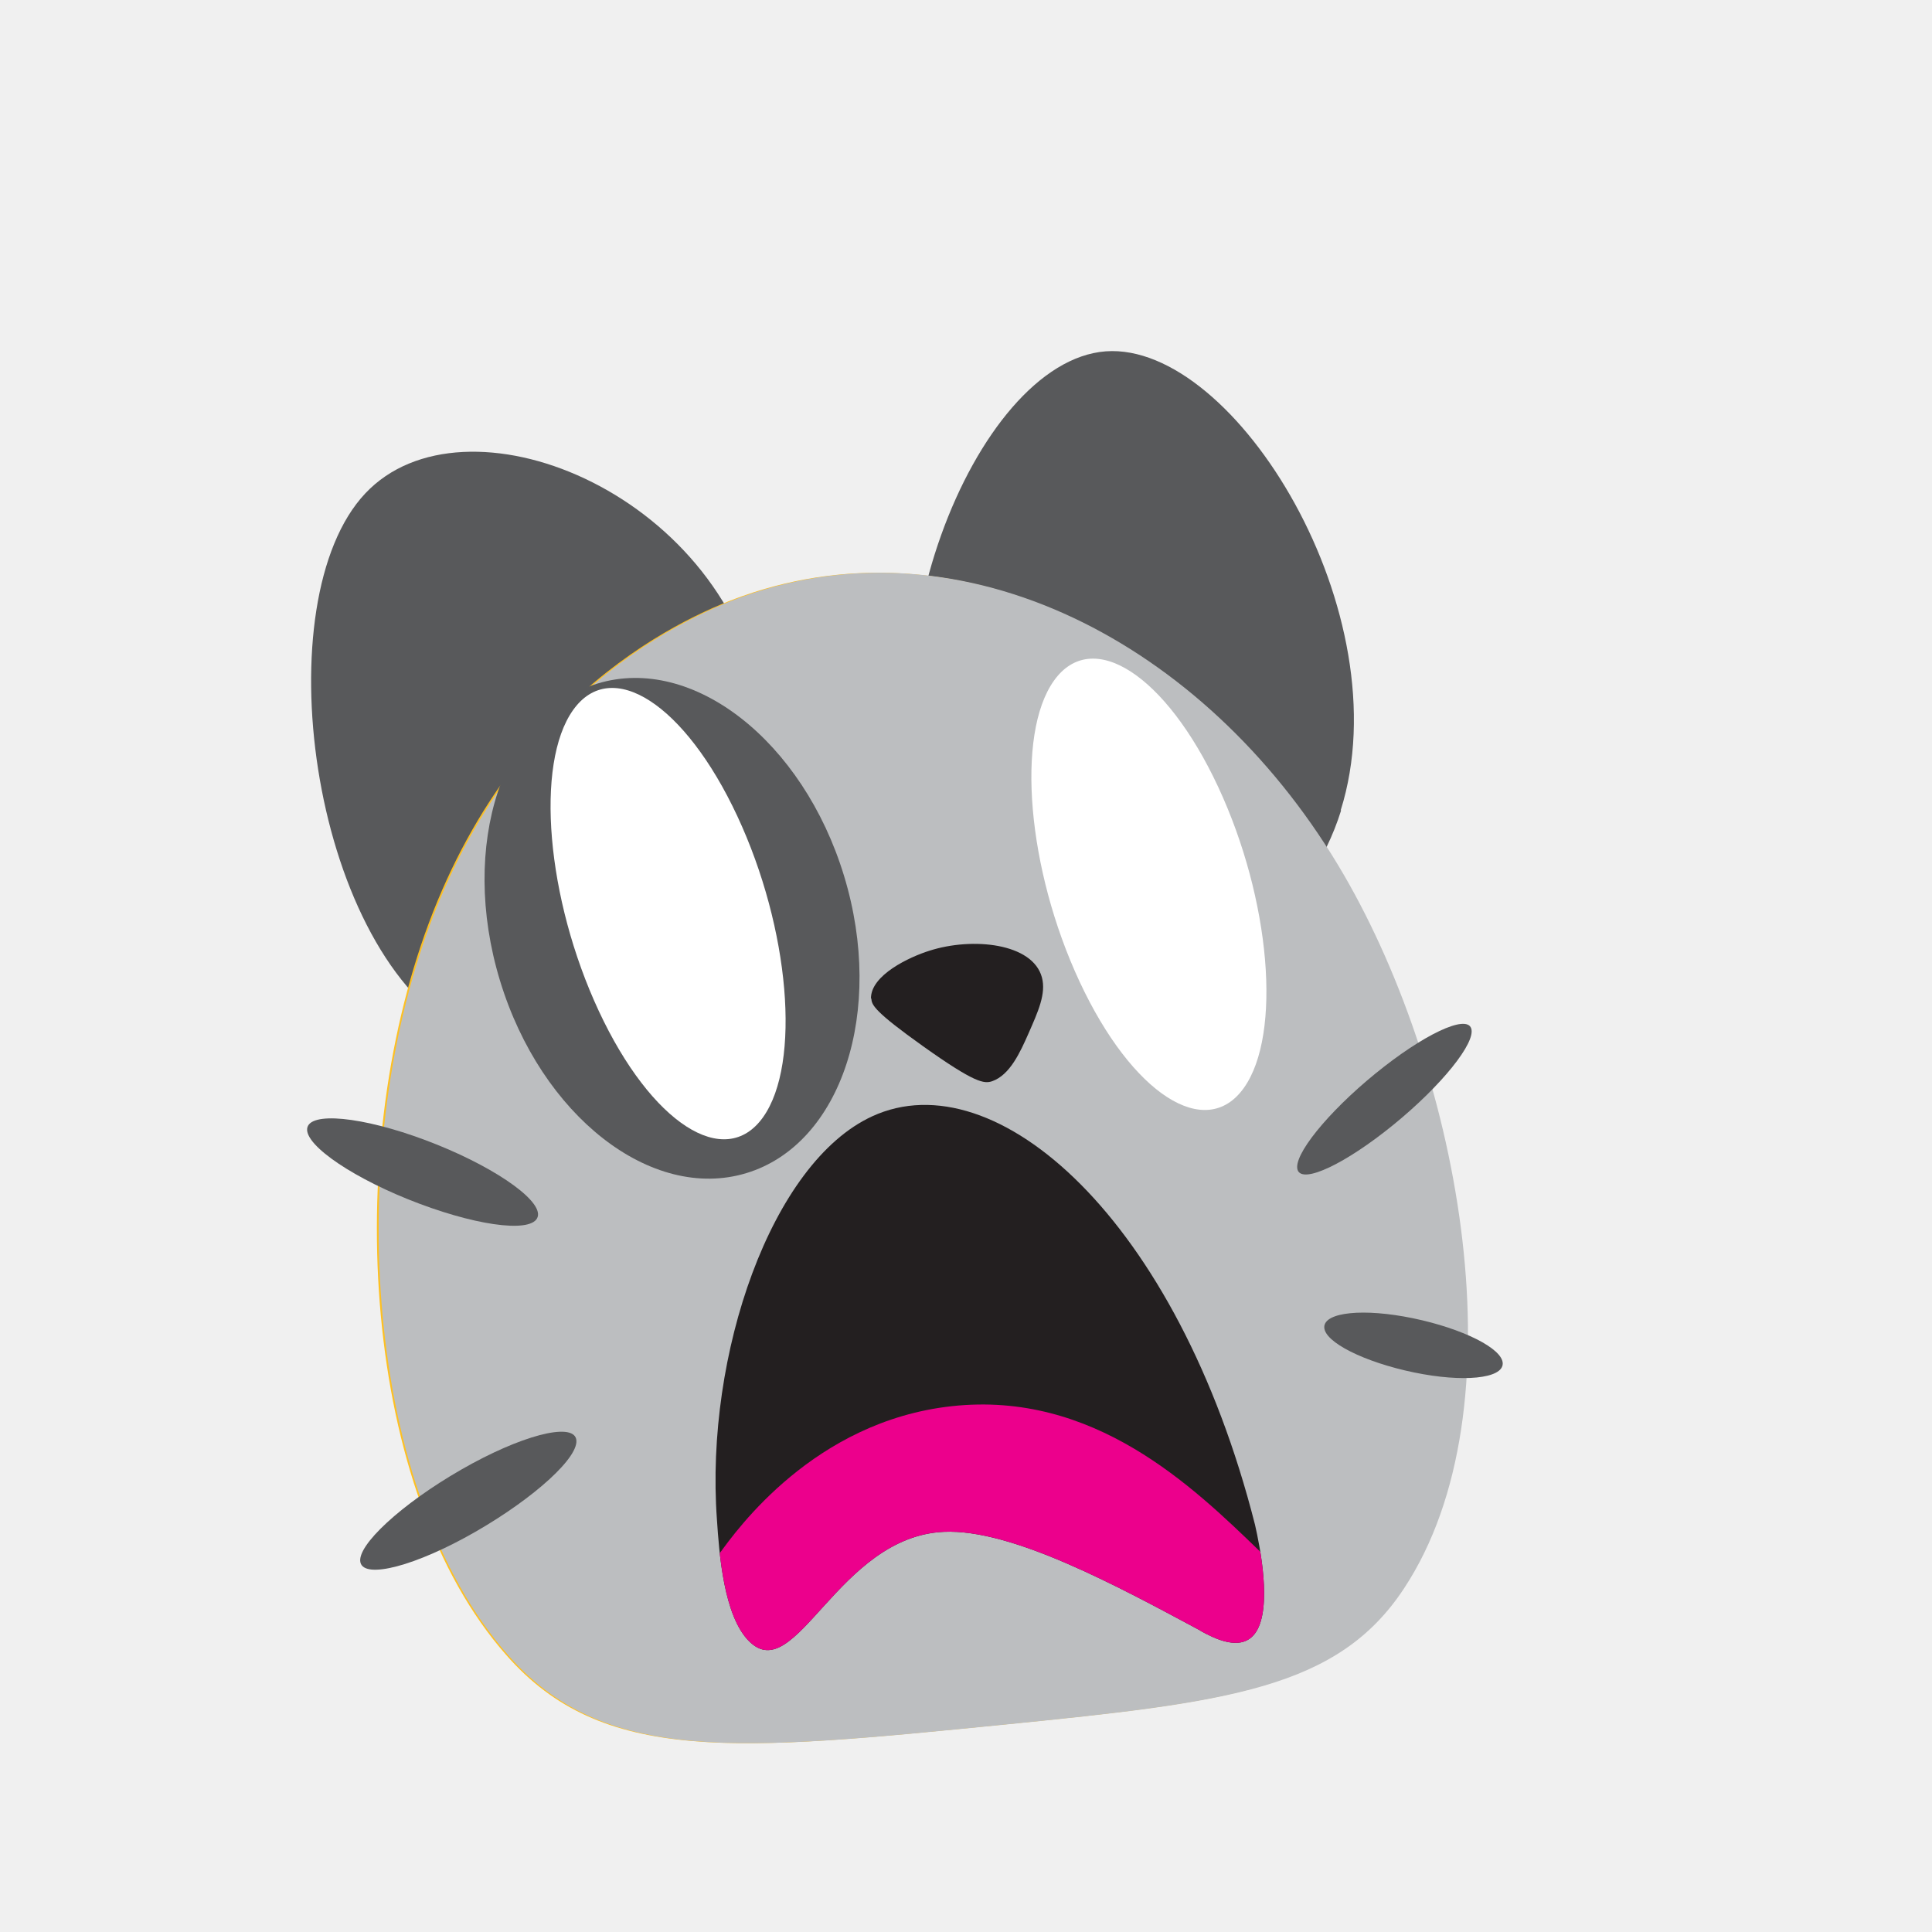
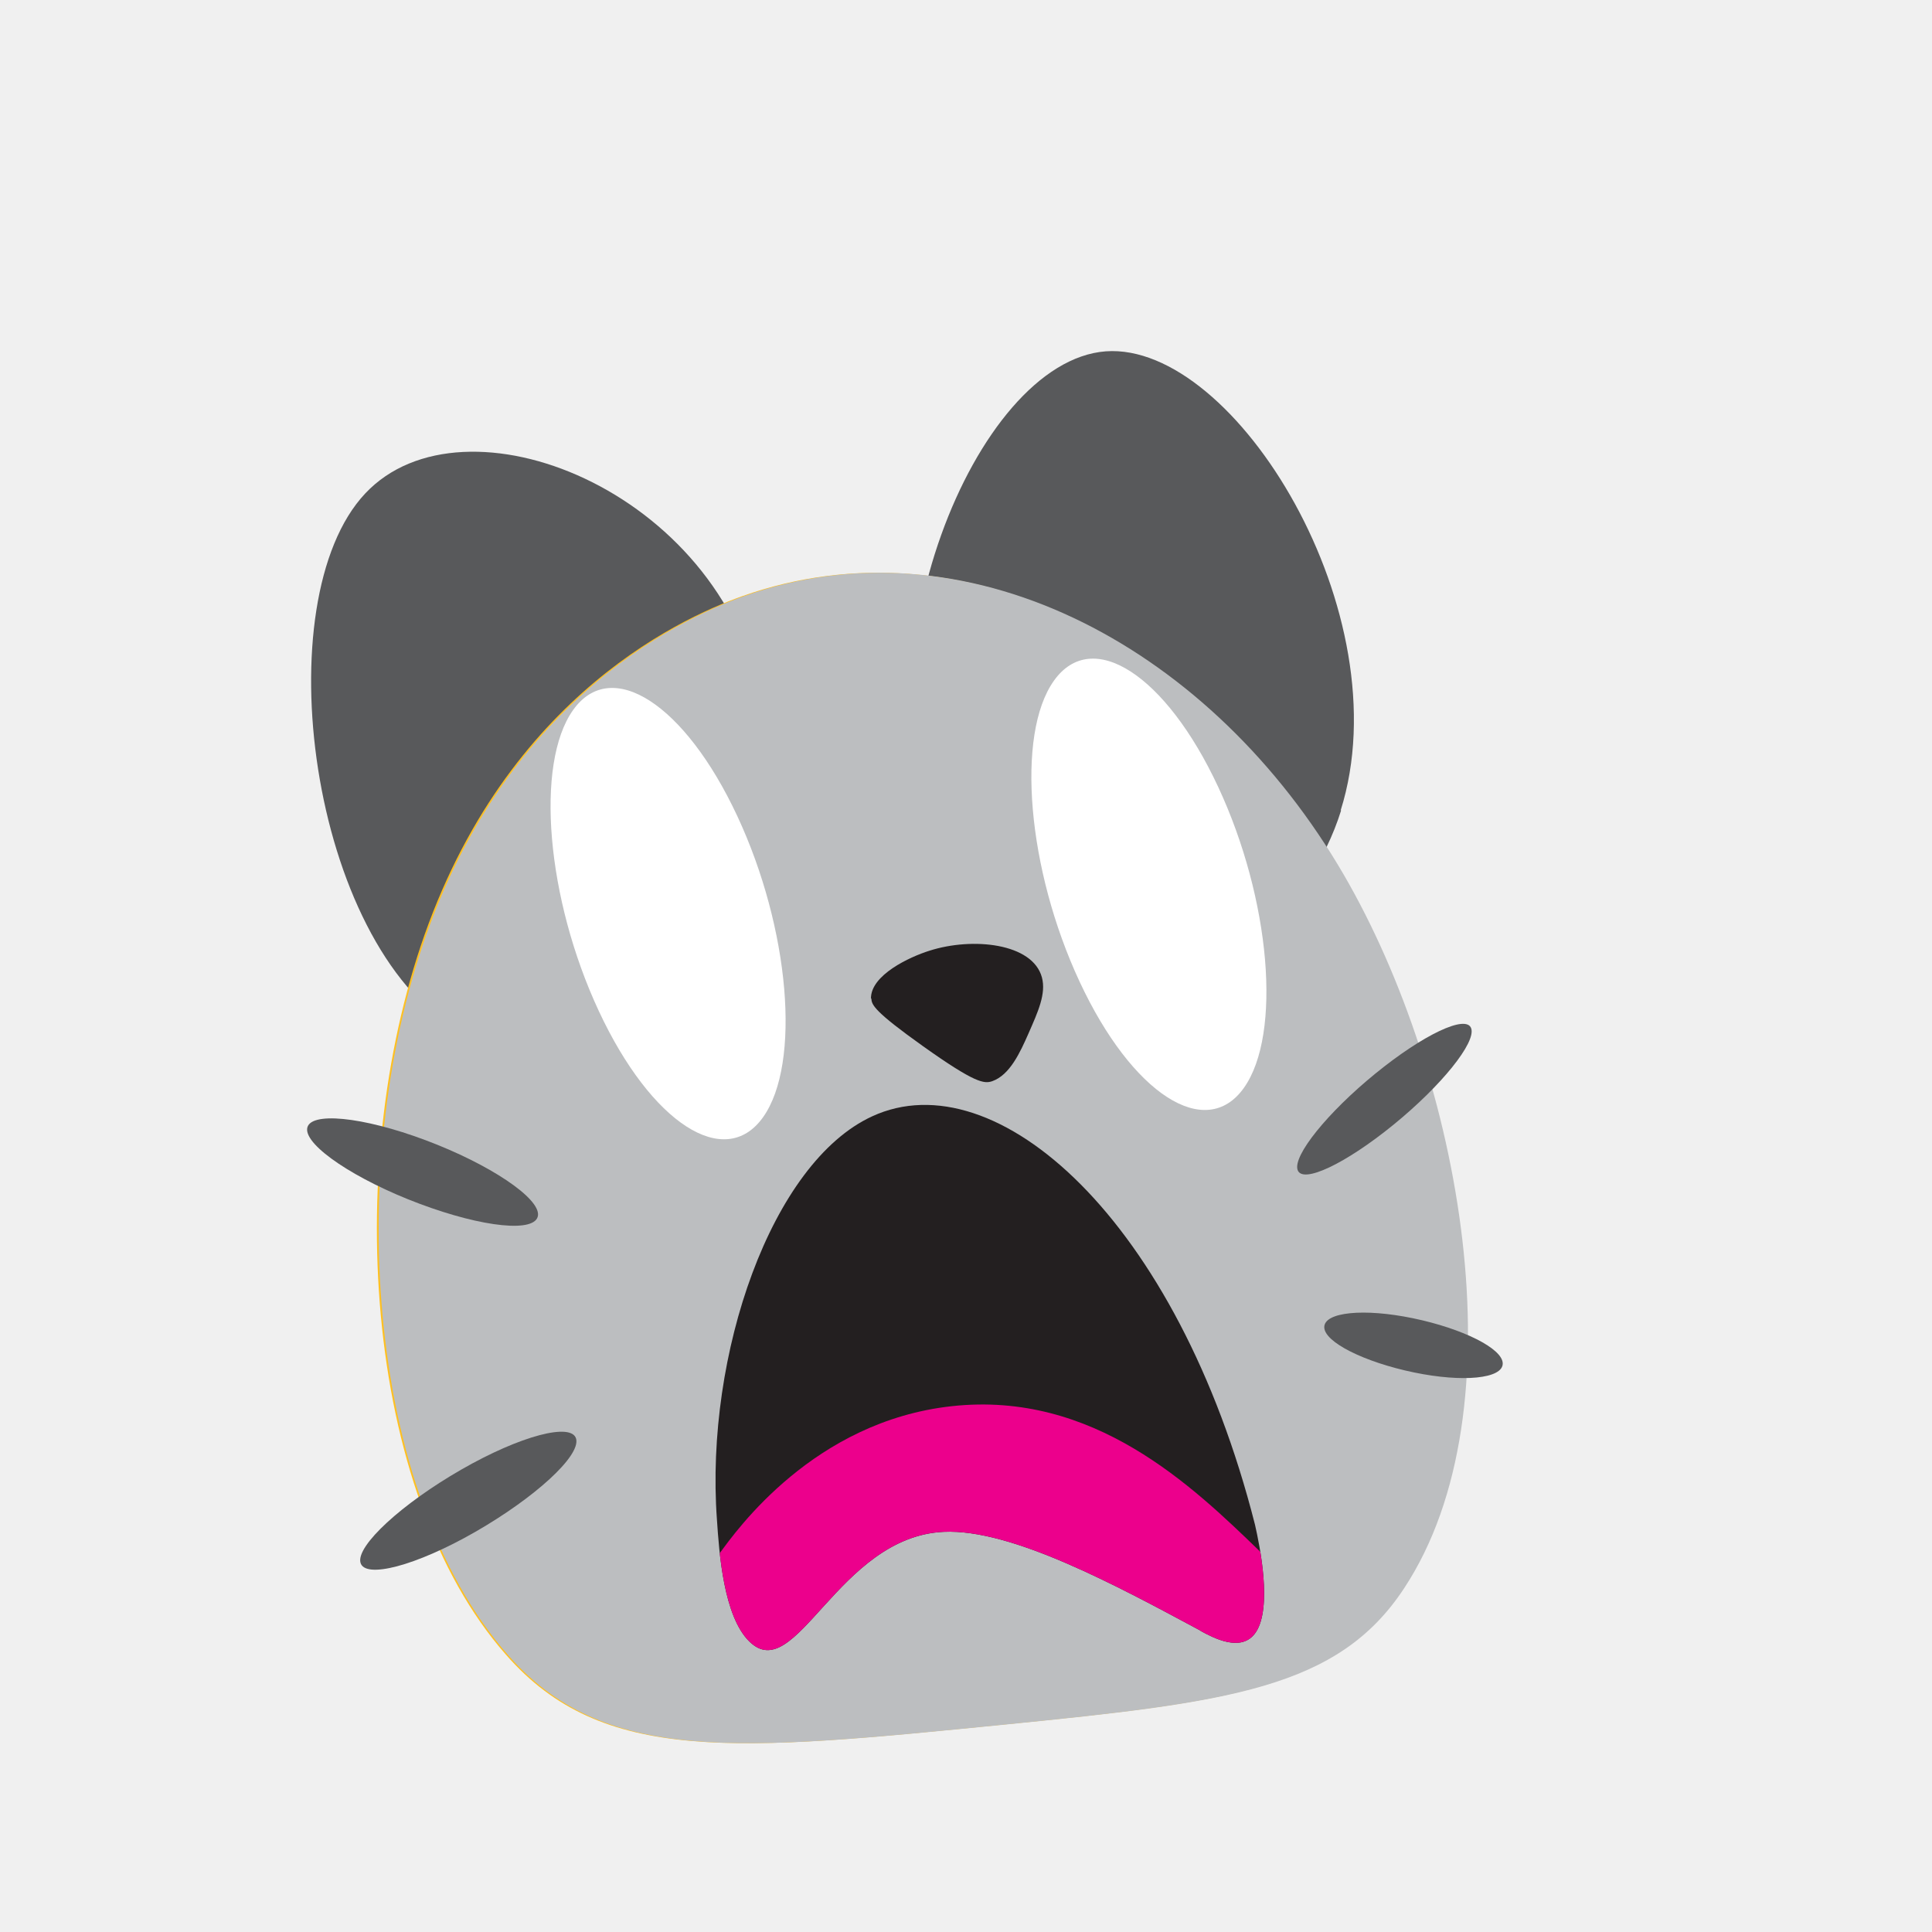
<svg xmlns="http://www.w3.org/2000/svg" width="256" height="256" viewBox="0 0 256 256" fill="none">
  <path d="M100.819 92.674C103.583 106.91 98.701 124.616 87.642 133.558C79.994 139.735 69.405 141.676 60.699 136.559C40.992 124.969 35.05 79.555 48.404 65.377C61.464 51.494 95.466 64.966 100.819 92.614V92.674Z" fill="#58595B" />
  <path d="M177.705 107.379C173.528 120.733 161.41 131.145 148.115 129.91C138.938 129.087 129.231 122.675 124.349 112.145C113.23 88.26 129.055 47.846 146.527 46.552C163.704 45.317 185.823 81.436 177.647 107.379H177.705Z" fill="#58595B" />
  <path d="M177.824 115.909C193.413 142.734 201.472 186.678 185.824 210.444C177.059 223.798 162.529 225.563 133.057 228.504C97.584 232.033 79.818 233.858 67.052 219.269C48.051 197.679 45.227 153.382 56.816 122.322C68.876 90.025 93.23 80.613 99.819 78.495C128.938 69.083 160.47 86.025 177.824 115.909Z" fill="#FDC023" />
  <path d="M178.059 115.909C193.648 142.734 201.708 186.678 186.06 210.444C177.295 223.798 162.764 225.563 133.292 228.504C97.819 232.033 80.053 233.858 67.288 219.269C48.287 197.679 45.463 153.382 57.052 122.322C69.112 90.025 93.466 80.613 100.055 78.495C129.174 69.083 160.706 86.025 178.059 115.909Z" fill="#BCBEC0" />
  <path d="M159.058 216.093C160.705 216.975 164.529 219.093 166.412 216.27C168.588 212.975 166.94 204.857 166.294 202.034C155.999 161.502 131.939 140.383 115.585 147.912C102.231 154.031 93.407 179.444 94.995 201.327C95.289 205.74 95.878 214.152 99.29 217.505C105.466 223.564 110.997 203.622 125.056 202.975C134.057 202.563 147.94 210.093 159.116 216.093H159.058Z" fill="#231F20" />
  <mask id="mask0_1_755" style="mask-type:luminance" maskUnits="userSpaceOnUse" x="94" y="146" width="74" height="73">
    <path d="M159.058 216.093C160.705 216.975 164.529 219.093 166.412 216.27C168.588 212.975 166.94 204.857 166.294 202.034C155.999 161.502 131.939 140.383 115.585 147.912C102.231 154.031 93.407 179.444 94.995 201.327C95.289 205.74 95.878 214.152 99.29 217.505C105.466 223.564 110.997 203.622 125.056 202.975C134.057 202.563 147.94 210.093 159.116 216.093H159.058Z" fill="white" />
  </mask>
  <g mask="url(#mask0_1_755)">
    <path d="M91.054 233.742C91.054 233.742 90.936 233.506 90.76 233.271C90.936 229.506 88.995 226.035 88.936 225.917C87.524 223.447 89.23 214.329 95.289 205.916C97.642 202.68 107.879 188.327 126.115 186.326C144.94 184.268 158 196.916 166.94 205.563C169 207.563 187.648 225.917 182.824 237.153C182.589 237.683 180.824 241.33 177.295 242.683C172.824 244.389 168.588 240.624 166.823 238.86C165.059 237.095 164.647 235.918 162.117 233.565C160.176 231.741 158.823 230.918 155.822 228.976C150.822 225.742 149.822 224.917 147.998 223.741C144.175 221.329 134.762 215.447 126.761 215.035C110.114 214.27 93.289 237.448 90.995 233.742H91.054Z" fill="#EC008C" />
  </g>
  <path d="M71.288 161.029C71.053 163.382 64.052 162.676 55.581 159.5C47.11 156.323 40.463 151.852 40.698 149.558C40.933 147.263 47.934 147.911 56.405 151.087C64.876 154.264 71.523 158.735 71.288 161.029Z" fill="#58595B" />
  <path d="M76.347 190.677C76.877 192.971 70.876 198.442 62.994 202.972C55.111 207.501 48.287 209.266 47.758 207.031C47.228 204.795 53.228 199.266 61.111 194.736C68.994 190.206 75.818 188.441 76.347 190.677Z" fill="#58595B" />
  <path d="M175.472 175.854C175.472 173.854 180.707 173.324 187.237 174.677C193.766 176.03 199.12 178.677 199.12 180.677C199.12 182.678 193.884 183.206 187.355 181.854C180.824 180.501 175.472 177.853 175.472 175.854Z" fill="#58595B" />
  <path d="M171.941 155.029C171.294 153.146 175.883 147.44 182.236 142.262C188.59 137.086 194.296 134.38 194.942 136.262C195.59 138.145 191.001 143.851 184.649 149.028C178.295 154.204 172.589 156.91 171.941 155.029Z" fill="#58595B" />
  <path d="M115.468 132.324C115.468 133.147 115.938 134.089 122.292 138.618C129.233 143.559 130.409 143.618 131.469 143.266C133.822 142.441 135.175 139.442 136.292 136.912C137.528 134.089 138.645 131.676 138.056 129.5C136.821 124.97 128.879 124.147 123.173 125.97C120.526 126.794 115.35 129.206 115.408 132.324H115.468Z" fill="#231F20" />
-   <path d="M66.251 129.937C71.698 147.85 86.32 159.269 98.91 155.44C111.501 151.613 117.292 133.988 111.845 116.073C106.399 98.16 91.776 86.742 79.186 90.57C66.595 94.398 60.804 112.023 66.251 129.937Z" fill="#58595B" />
  <path d="M97.702 108.146C104.643 123.029 106.173 140.913 101.114 148.031C96.055 155.149 86.289 148.855 79.348 133.971C72.406 119.088 70.877 101.204 75.936 94.087C80.995 86.968 90.76 93.263 97.702 108.146Z" fill="white" />
  <path d="M161.412 104.262C168.353 119.146 169.883 137.029 164.824 144.148C159.764 151.265 149.999 144.971 143.058 130.088C136.116 115.205 134.586 97.321 139.646 90.203C144.705 83.085 154.47 89.379 161.412 104.262Z" fill="white" />
</svg>
